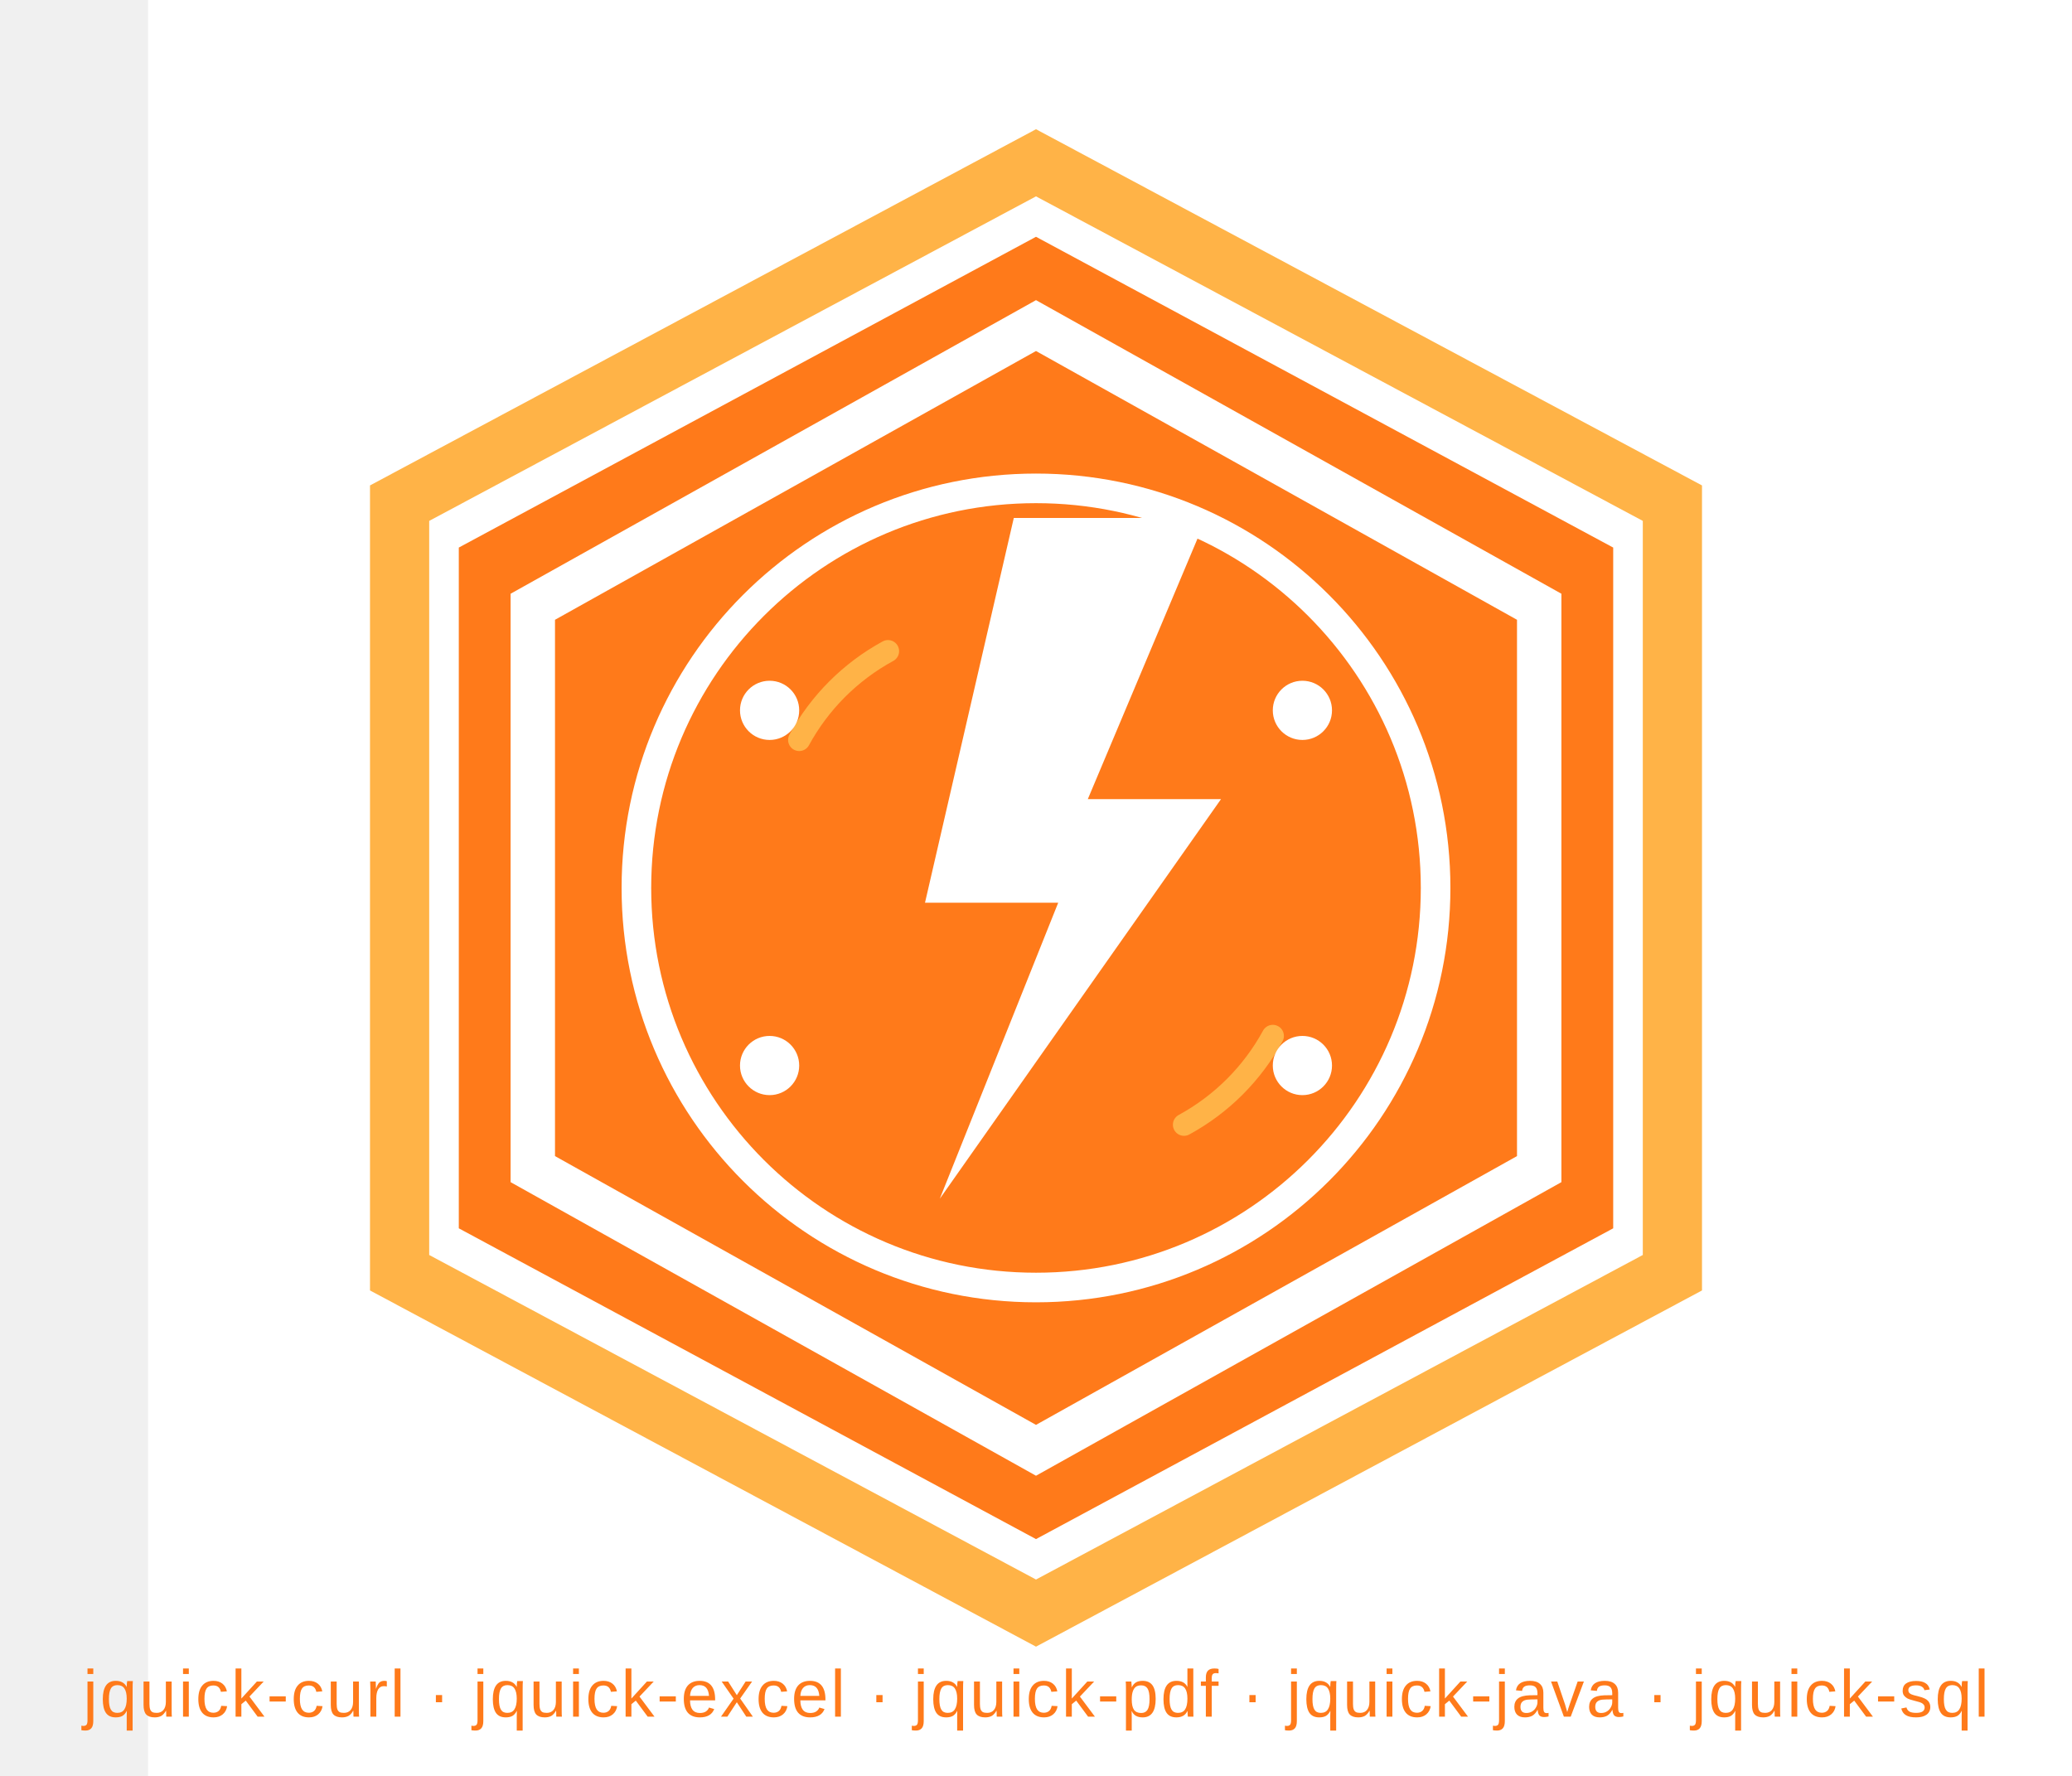
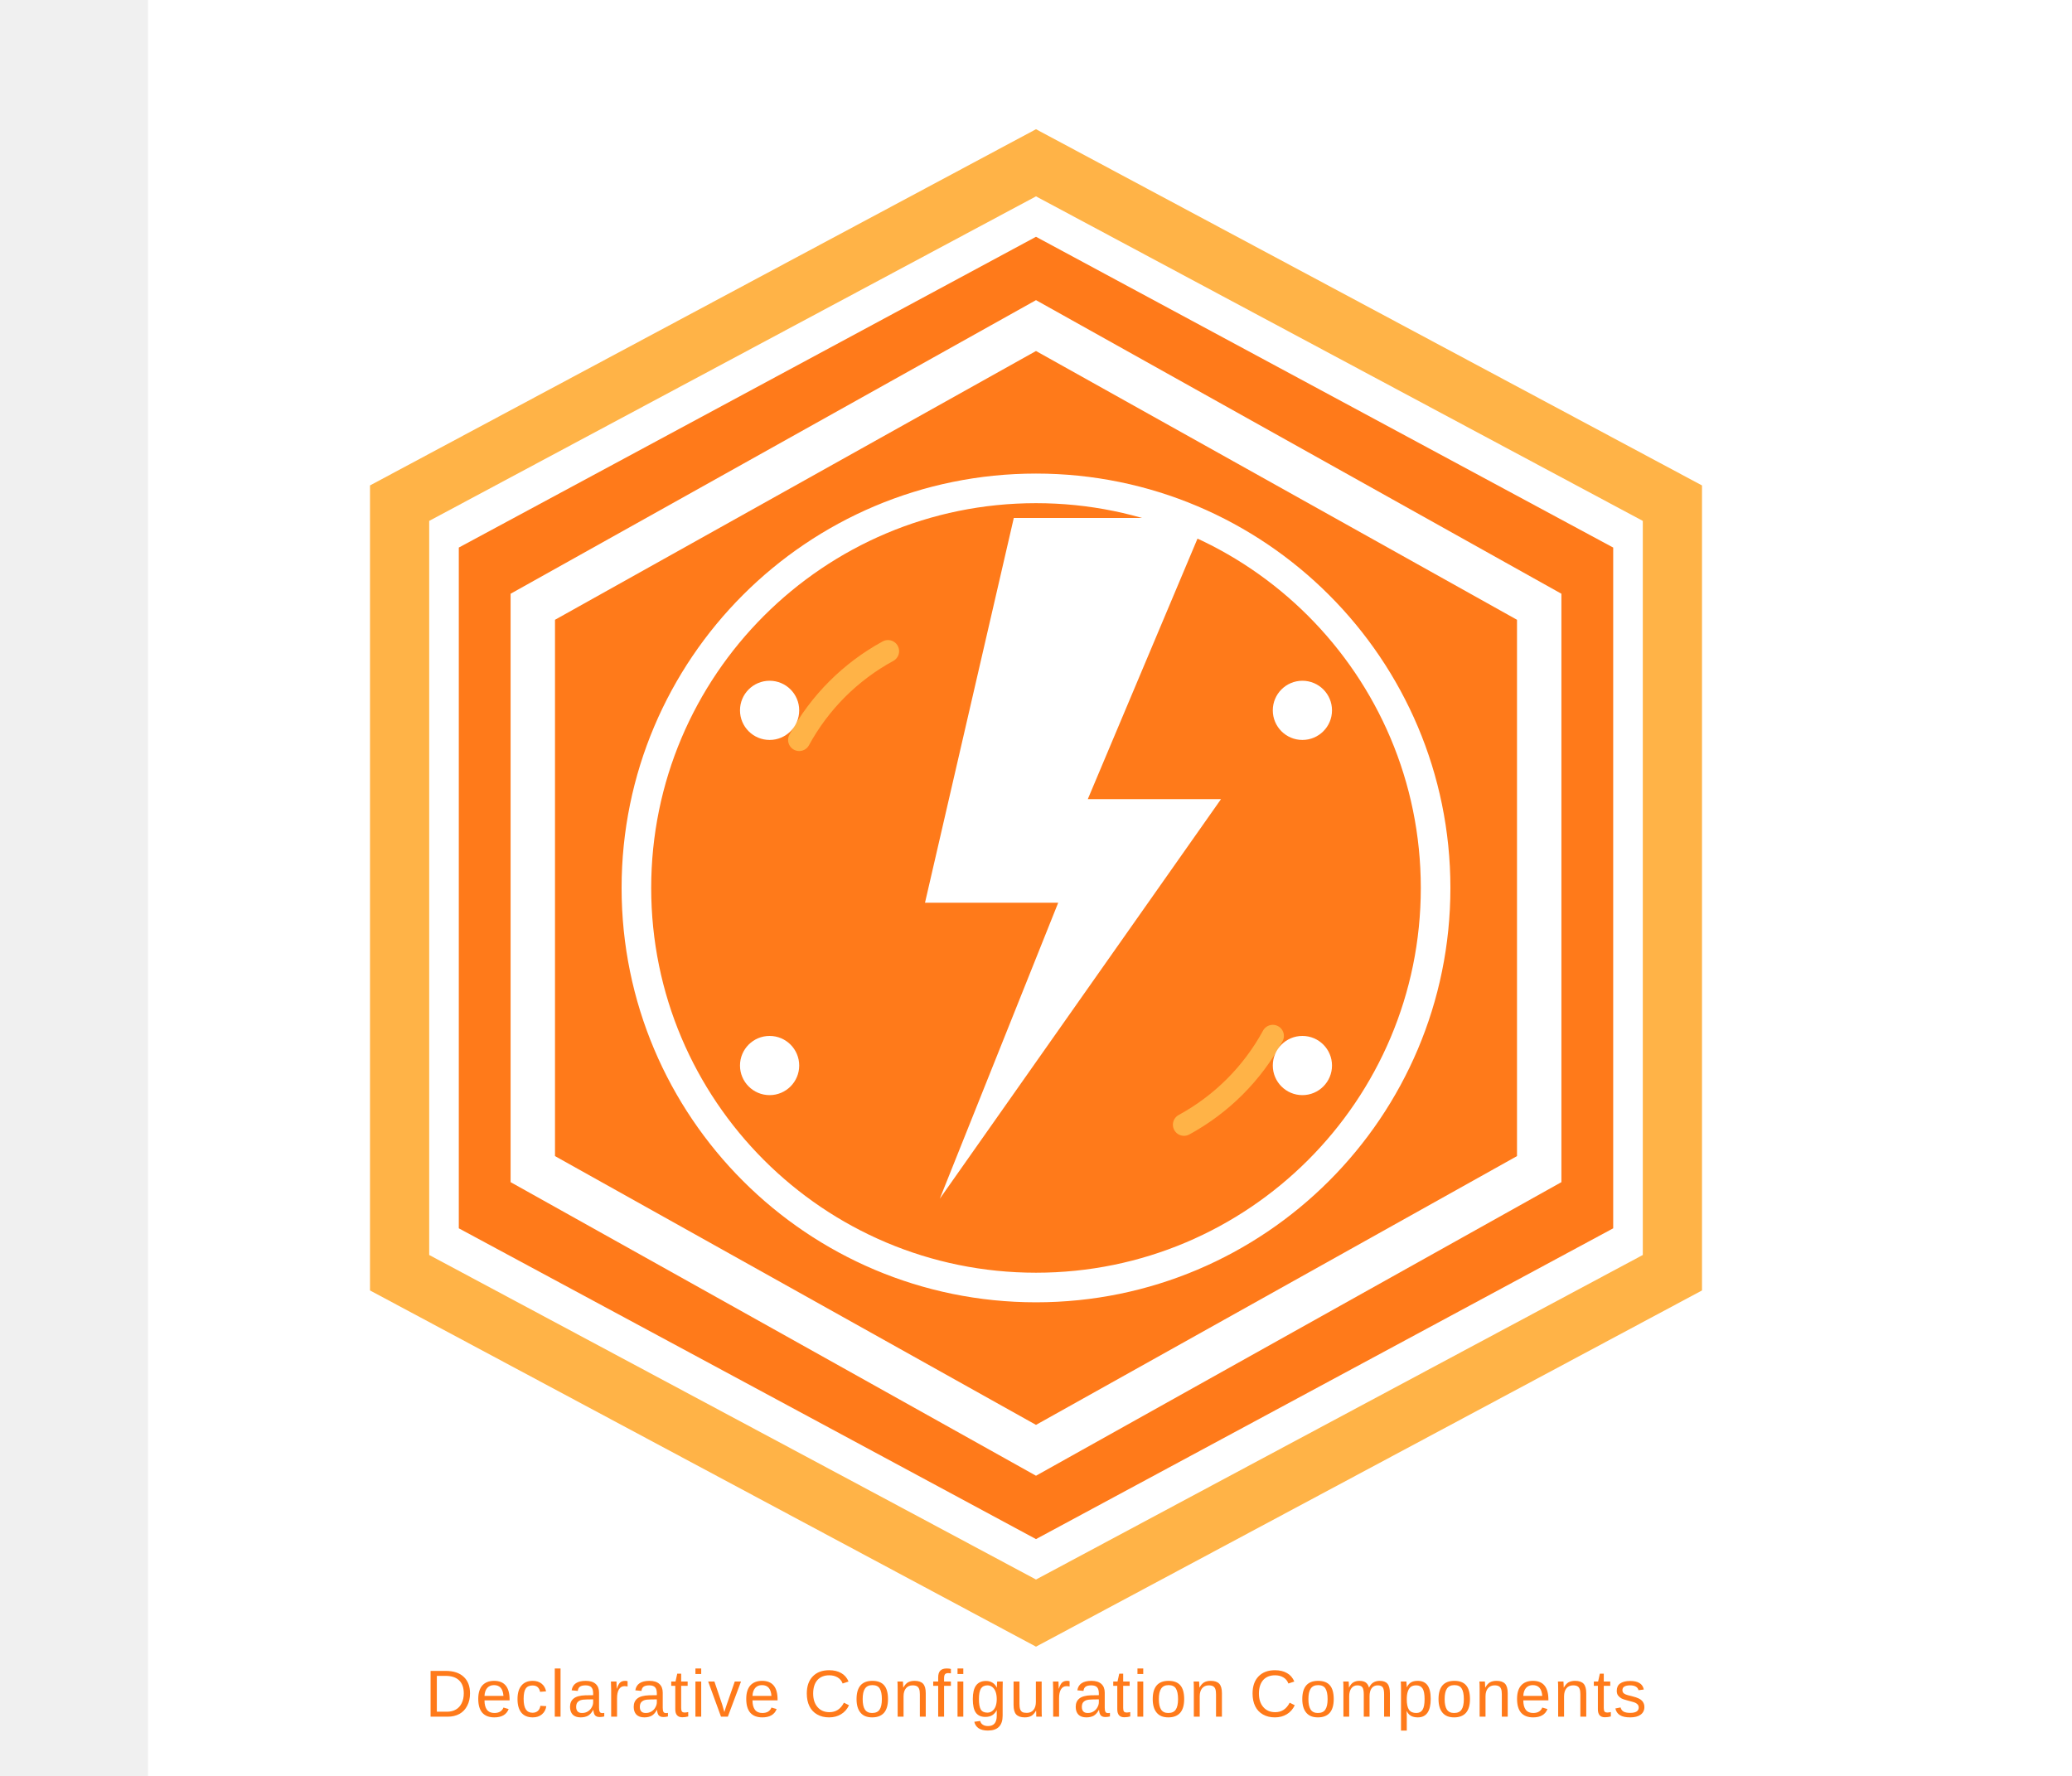
<svg xmlns="http://www.w3.org/2000/svg" viewBox="0 0 240 240" width="280" height="240">
  <rect width="1007" height="928" fill="#ffffff" />
  <polygon points="120,22 206,68 206,172 120,218 34,172 34,68" fill="none" stroke="#FFB347" stroke-width="8" />
  <polygon points="120,32 198,74 198,166 120,208 42,166 42,74" fill="#FF7A1A" />
  <polygon points="120,44 188,82 188,158 120,196 52,158 52,82" fill="none" stroke="#ffffff" stroke-width="6" />
  <polygon points="120,56 178,90 178,150 120,184 62,150 62,90" fill="#FF7A1A" />
  <circle cx="120" cy="120" r="54" fill="none" stroke="#ffffff" stroke-width="4" />
  <path d="M88,100 A30,30 0 0,1 100,88" fill="none" stroke="#FFB347" stroke-width="3" stroke-linecap="round" />
  <path d="M152,140 A30,30 0 0,1 140,152" fill="none" stroke="#FFB347" stroke-width="3" stroke-linecap="round" />
  <circle cx="84" cy="96" r="4" fill="#ffffff" />
  <circle cx="156" cy="96" r="4" fill="#ffffff" />
  <circle cx="84" cy="144" r="4" fill="#ffffff" />
  <circle cx="156" cy="144" r="4" fill="#ffffff" />
  <g transform="translate(-19, -4)">
    <path fill="#ffffff" d="M136,74 L162,74 L146,112 L164,112 L126,166 L142,126 L124,126 L136,74 Z" />
  </g>
  <text x="120" y="232" text-anchor="middle" font-family="Arial, sans-serif" font-size="9" fill="#FF7A1A" letter-spacing="0.3">
- jquick-curl · jquick-excel · jquick-pdf · jquick-java · jquick-sql
-   </text>
-   <text x="120" y="250" text-anchor="middle" font-family="Arial, sans-serif" font-size="7" fill="#FF7A1A" letter-spacing="0.1">
-     copyright@paohaijiao email:goudingcheng@gmail.com
+     Declarative Configuration Components
  </text>
</svg>
